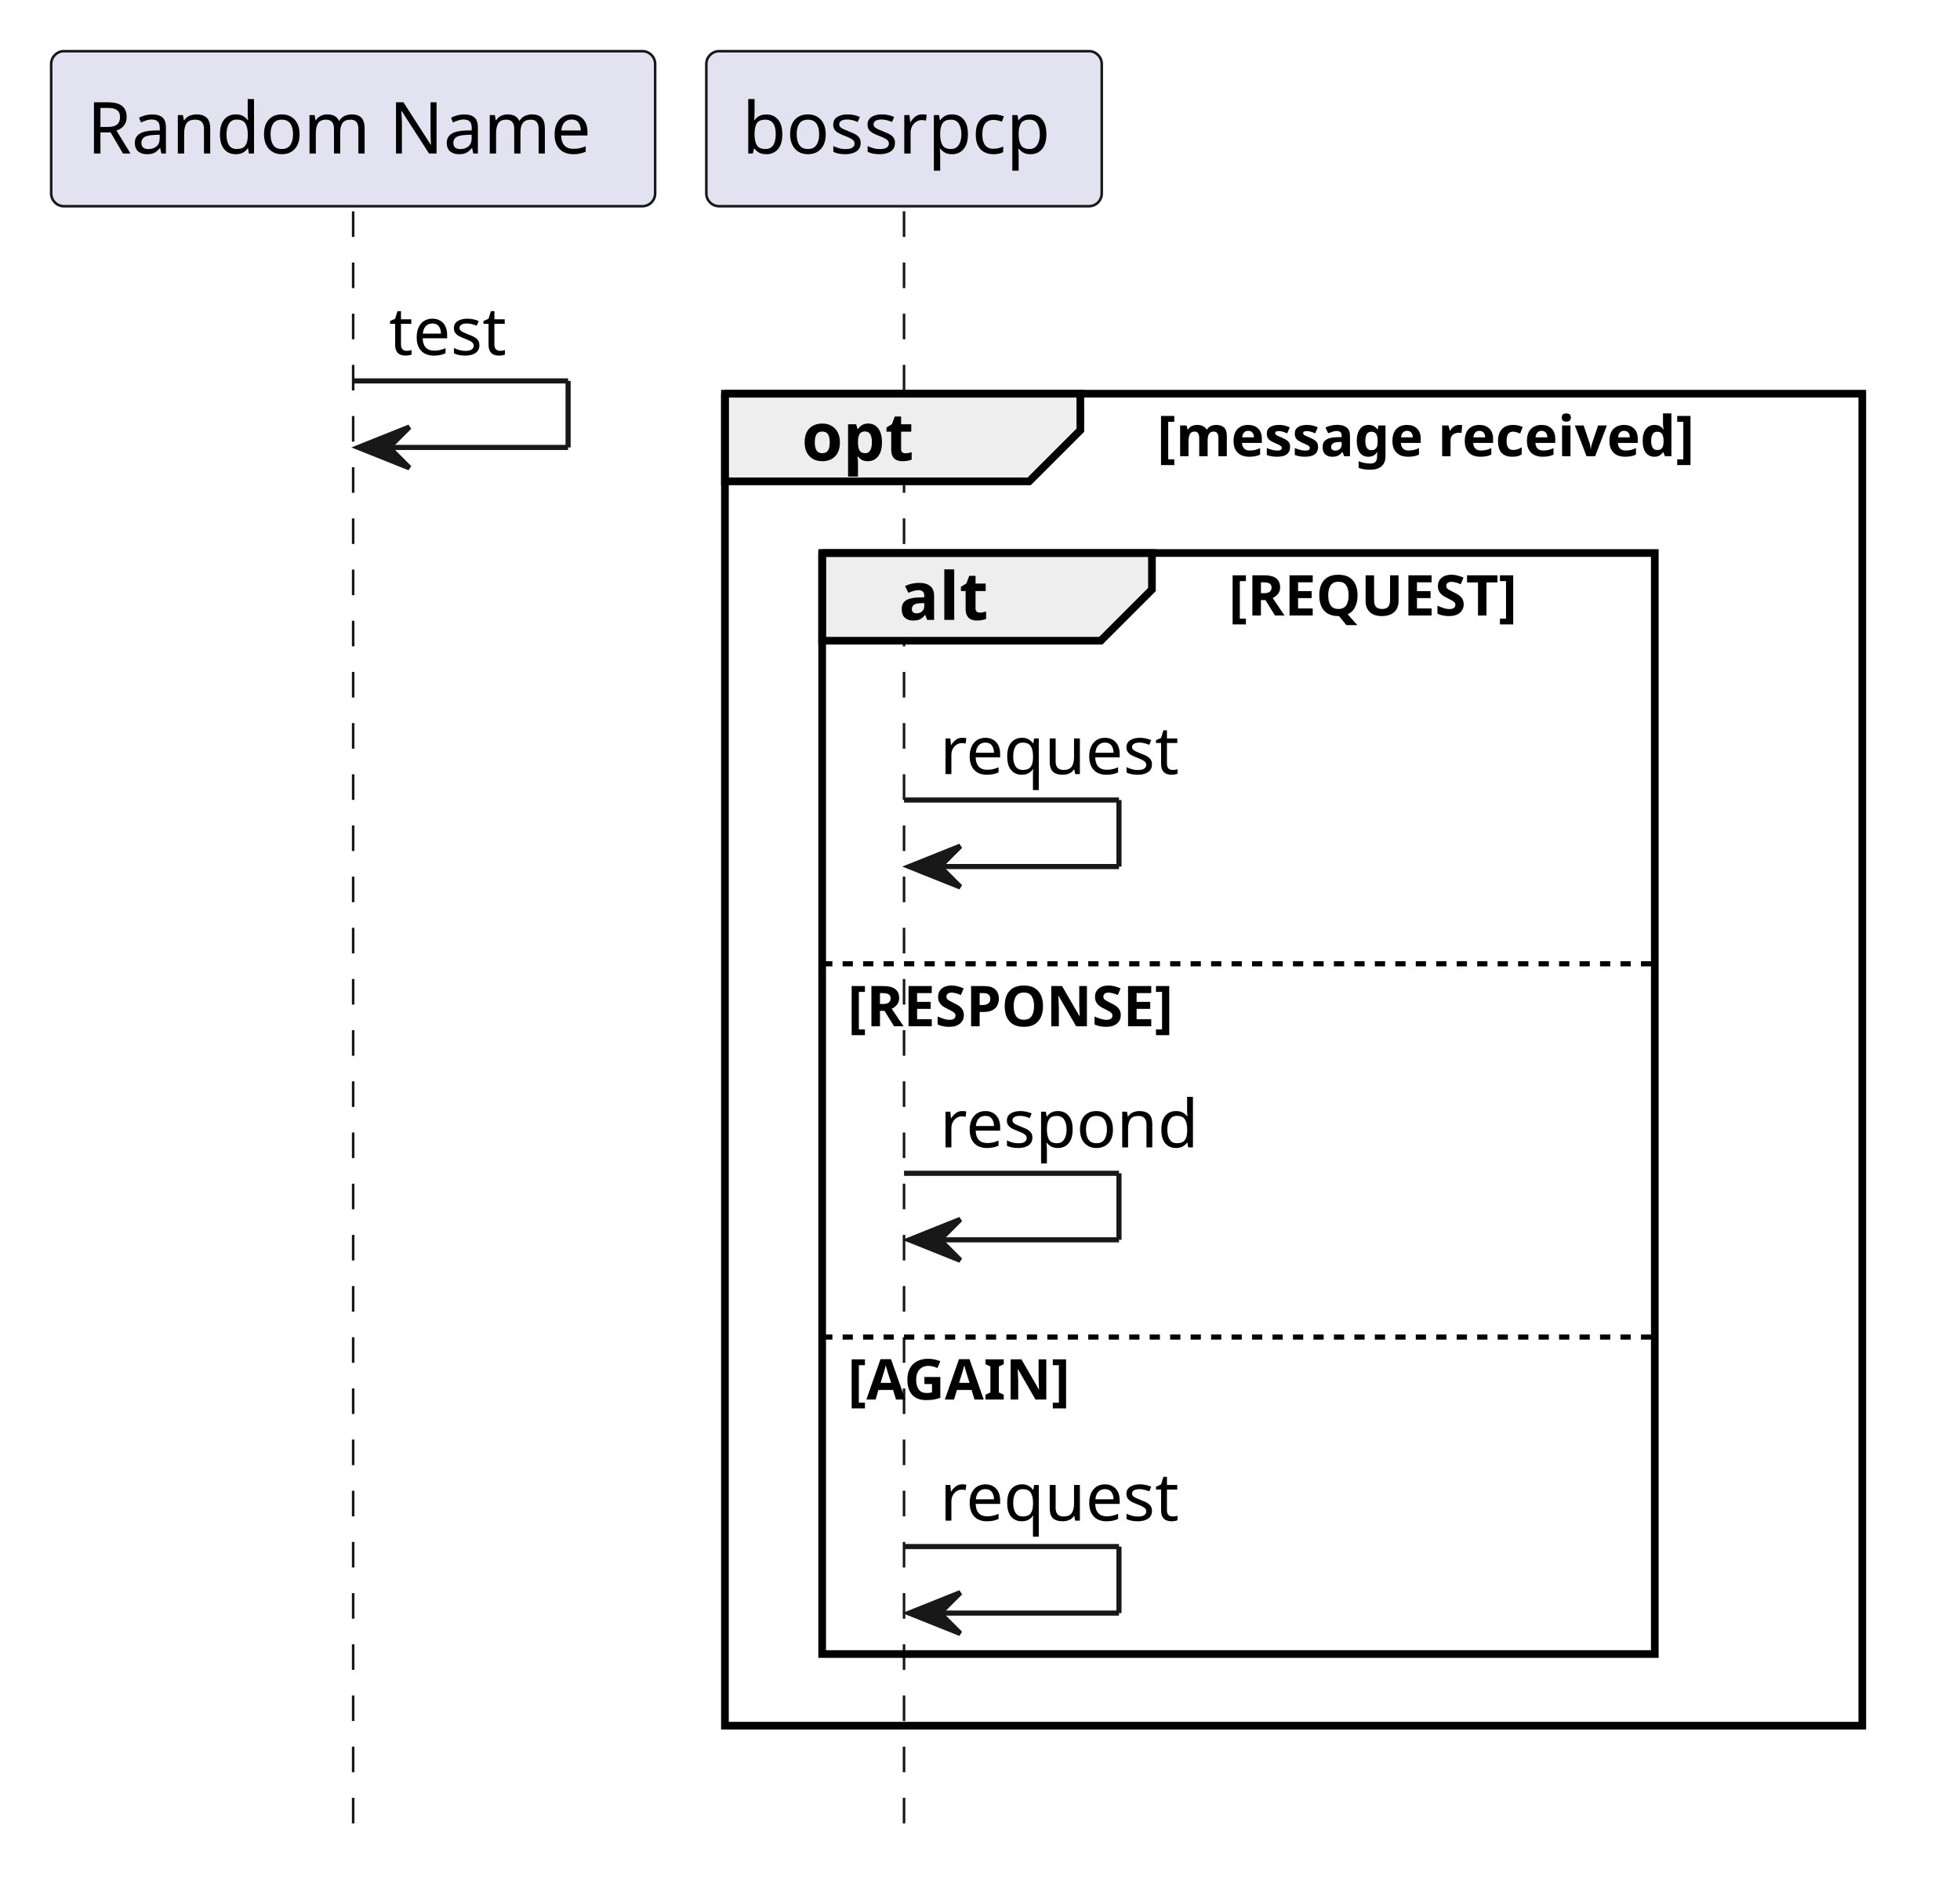
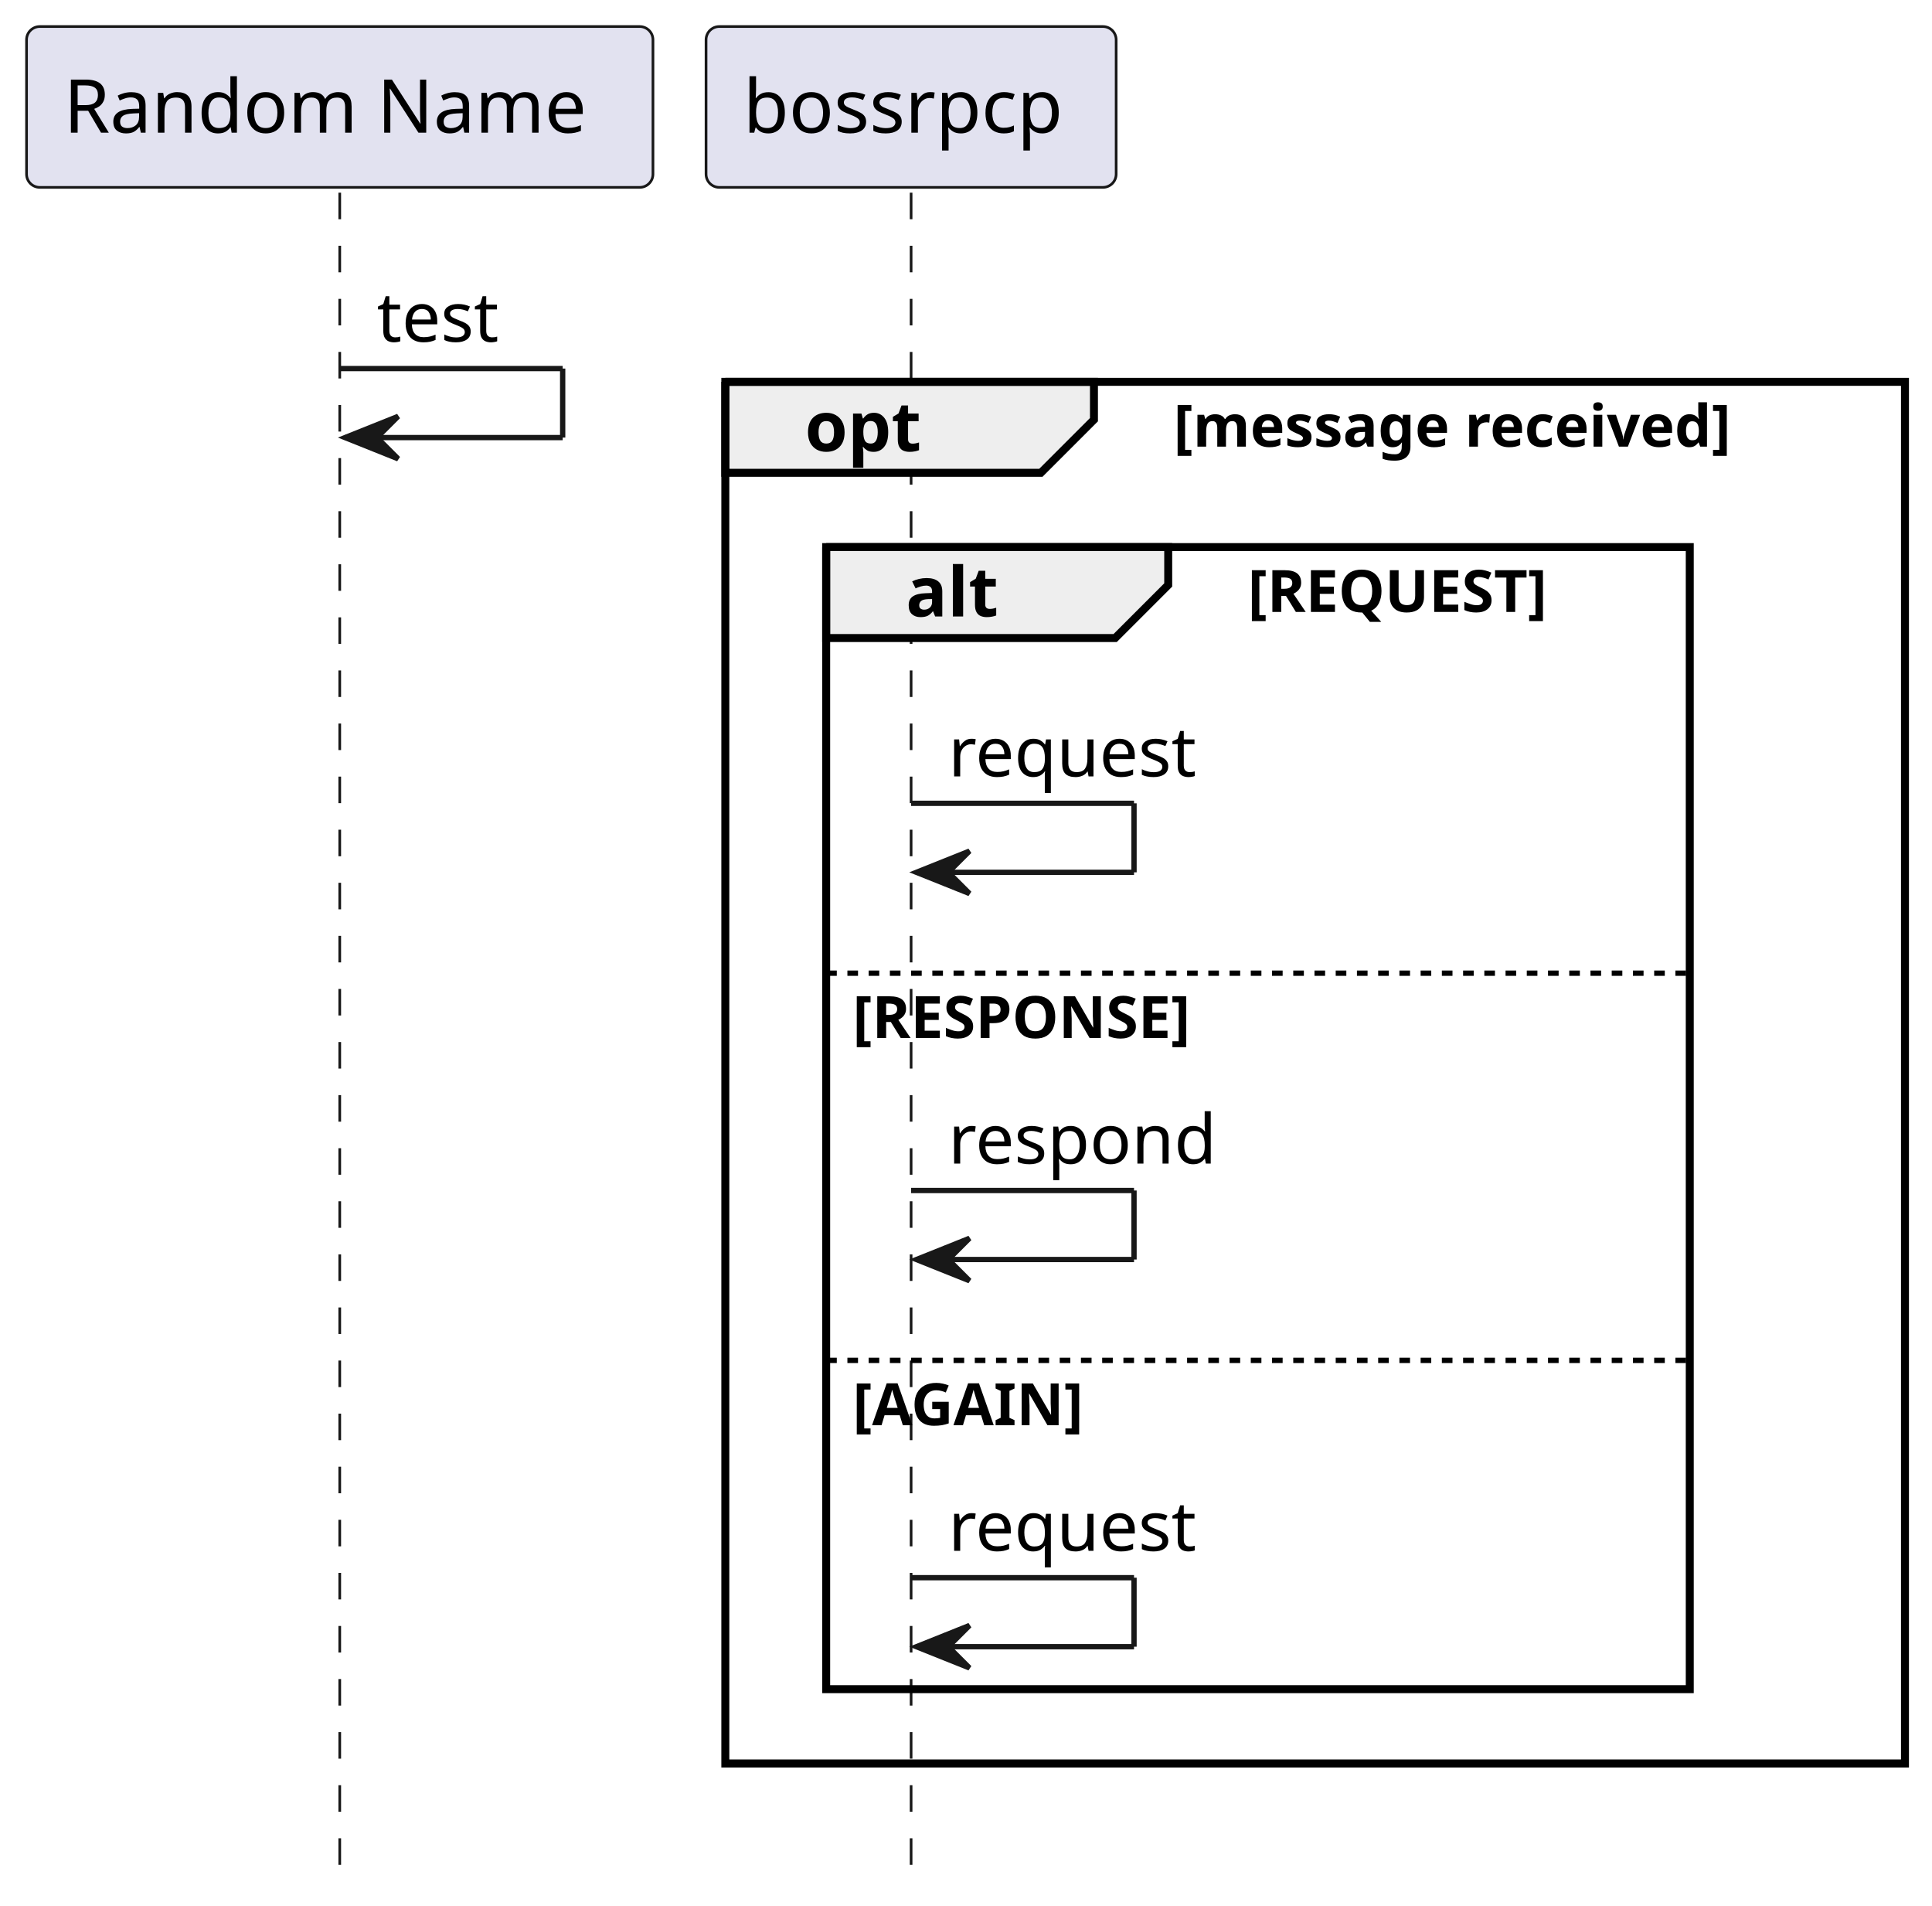
- <svg xmlns="http://www.w3.org/2000/svg" contentStyleType="text/css" data-diagram-type="SEQUENCE" height="368px" preserveAspectRatio="none" style="width:383px;height:368px;background:#FFFFFF;" version="1.1" viewBox="0 0 383 368" width="383px" zoomAndPan="magnify">
+ <svg xmlns="http://www.w3.org/2000/svg" contentStyleType="text/css" data-diagram-type="SEQUENCE" height="359px" preserveAspectRatio="none" style="width:364px;height:359px;background:#FFFFFF;" version="1.1" viewBox="0 0 364 359" width="364px" zoomAndPan="magnify">
  <defs />
  <g>
    <g>
-       <rect fill="#000000" fill-opacity="0" height="315.906" width="8" x="65.511" y="41.297" />
-       <line style="stroke:#181818;stroke-width:0.5;stroke-dasharray:5,5;" x1="69.011" x2="69.011" y1="41.297" y2="357.203" />
+       <rect fill="#000000" fill-opacity="0" height="315.906" width="8" x="60.511" y="36.297" />
+       <line style="stroke:#181818;stroke-width:0.5;stroke-dasharray:5,5;" x1="64.011" x2="64.011" y1="36.297" y2="352.203" />
    </g>
    <g>
-       <rect fill="#000000" fill-opacity="0" height="315.906" width="8" x="173.156" y="41.297" />
-       <line style="stroke:#181818;stroke-width:0.5;stroke-dasharray:5,5;" x1="176.656" x2="176.656" y1="41.297" y2="357.203" />
+       <rect fill="#000000" fill-opacity="0" height="315.906" width="8" x="168.156" y="36.297" />
+       <line style="stroke:#181818;stroke-width:0.5;stroke-dasharray:5,5;" x1="171.656" x2="171.656" y1="36.297" y2="352.203" />
    </g>
-     <rect fill="#E2E2F0" height="30.297" rx="2.5" ry="2.5" style="stroke:#181818;stroke-width:0.5;" width="118.022" x="10" y="10" />
-     <text fill="#000000" font-family="sans-serif" font-size="14" lengthAdjust="spacing" textLength="104.022" x="17" y="29.995">Random Name</text>
-     <rect fill="#E2E2F0" height="30.297" rx="2.5" ry="2.5" style="stroke:#181818;stroke-width:0.5;" width="77.267" x="138.023" y="10" />
-     <text fill="#000000" font-family="sans-serif" font-size="14" lengthAdjust="spacing" textLength="63.267" x="145.023" y="29.995">bossrpcp</text>
-     <path d="M141.656,76.93 L211.107,76.93 L211.107,84.062 L201.107,94.062 L141.656,94.062 L141.656,76.93" fill="#EEEEEE" style="stroke:#000000;stroke-width:1.5;" />
-     <rect fill="none" height="260.273" style="stroke:#000000;stroke-width:1.5;" width="222.251" x="141.656" y="76.93" />
-     <text fill="#000000" font-family="sans-serif" font-size="13" font-weight="700" lengthAdjust="spacing" textLength="24.451" x="156.656" y="89.997">opt</text>
-     <text fill="#000000" font-family="sans-serif" font-size="11" font-weight="700" lengthAdjust="spacing" textLength="121.8" x="226.107" y="89.14">[message received]</text>
-     <path d="M160.656,108.062 L225.099,108.062 L225.099,115.195 L215.099,125.195 L160.656,125.195 L160.656,108.062" fill="#EEEEEE" style="stroke:#000000;stroke-width:1.5;" />
-     <rect fill="none" height="215.141" style="stroke:#000000;stroke-width:1.5;" width="162.705" x="160.656" y="108.062" />
-     <text fill="#000000" font-family="sans-serif" font-size="13" font-weight="700" lengthAdjust="spacing" textLength="19.443" x="175.656" y="121.129">alt</text>
-     <text fill="#000000" font-family="sans-serif" font-size="11" font-weight="700" lengthAdjust="spacing" textLength="67.262" x="240.099" y="120.273">[REQUEST]</text>
-     <line style="stroke:#000000;stroke-width:1;stroke-dasharray:2,2;" x1="160.656" x2="323.361" y1="188.328" y2="188.328" />
-     <text fill="#000000" font-family="sans-serif" font-size="11" font-weight="700" lengthAdjust="spacing" textLength="76.017" x="165.656" y="200.539">[RESPONSE]</text>
-     <line style="stroke:#000000;stroke-width:1;stroke-dasharray:2,2;" x1="160.656" x2="323.361" y1="261.266" y2="261.266" />
-     <text fill="#000000" font-family="sans-serif" font-size="11" font-weight="700" lengthAdjust="spacing" textLength="49.409" x="165.656" y="273.476">[AGAIN]</text>
-     <line style="stroke:#181818;stroke-width:1;" x1="176.656" x2="218.656" y1="156.328" y2="156.328" />
-     <line style="stroke:#181818;stroke-width:1;" x1="218.656" x2="218.656" y1="156.328" y2="169.328" />
-     <line style="stroke:#181818;stroke-width:1;" x1="177.656" x2="218.656" y1="169.328" y2="169.328" />
-     <polygon fill="#181818" points="187.656,165.328,177.656,169.328,187.656,173.328,183.656,169.328" style="stroke:#181818;stroke-width:1;" />
-     <text fill="#000000" font-family="sans-serif" font-size="13" lengthAdjust="spacing" textLength="49.702" x="183.656" y="151.262">request</text>
-     <line style="stroke:#181818;stroke-width:1;" x1="176.656" x2="218.656" y1="229.266" y2="229.266" />
-     <line style="stroke:#181818;stroke-width:1;" x1="218.656" x2="218.656" y1="229.266" y2="242.266" />
-     <line style="stroke:#181818;stroke-width:1;" x1="177.656" x2="218.656" y1="242.266" y2="242.266" />
-     <polygon fill="#181818" points="187.656,238.266,177.656,242.266,187.656,246.266,183.656,242.266" style="stroke:#181818;stroke-width:1;" />
-     <text fill="#000000" font-family="sans-serif" font-size="13" lengthAdjust="spacing" textLength="52.812" x="183.656" y="224.2">respond</text>
-     <line style="stroke:#181818;stroke-width:1;" x1="176.656" x2="218.656" y1="302.203" y2="302.203" />
-     <line style="stroke:#181818;stroke-width:1;" x1="218.656" x2="218.656" y1="302.203" y2="315.203" />
-     <line style="stroke:#181818;stroke-width:1;" x1="177.656" x2="218.656" y1="315.203" y2="315.203" />
-     <polygon fill="#181818" points="187.656,311.203,177.656,315.203,187.656,319.203,183.656,315.203" style="stroke:#181818;stroke-width:1;" />
-     <text fill="#000000" font-family="sans-serif" font-size="13" lengthAdjust="spacing" textLength="49.702" x="183.656" y="297.137">request</text>
-     <line style="stroke:#181818;stroke-width:1;" x1="69.011" x2="111.011" y1="74.43" y2="74.43" />
-     <line style="stroke:#181818;stroke-width:1;" x1="111.011" x2="111.011" y1="74.43" y2="87.43" />
-     <line style="stroke:#181818;stroke-width:1;" x1="70.011" x2="111.011" y1="87.43" y2="87.43" />
-     <polygon fill="#181818" points="80.011,83.43,70.011,87.43,80.011,91.43,76.011,87.43" style="stroke:#181818;stroke-width:1;" />
-     <text fill="#000000" font-family="sans-serif" font-size="13" lengthAdjust="spacing" textLength="24.965" x="76.011" y="69.364">test</text>
+     <rect fill="#E2E2F0" height="30.297" rx="2.5" ry="2.5" style="stroke:#181818;stroke-width:0.5;" width="118.022" x="5" y="5" />
+     <text fill="#000000" font-family="sans-serif" font-size="14" lengthAdjust="spacing" textLength="104.022" x="12" y="24.995">Random Name</text>
+     <rect fill="#E2E2F0" height="30.297" rx="2.5" ry="2.5" style="stroke:#181818;stroke-width:0.5;" width="77.267" x="133.023" y="5" />
+     <text fill="#000000" font-family="sans-serif" font-size="14" lengthAdjust="spacing" textLength="63.267" x="140.023" y="24.995">bossrpcp</text>
+     <path d="M136.656,71.93 L206.107,71.93 L206.107,79.062 L196.107,89.062 L136.656,89.062 L136.656,71.93" fill="#EEEEEE" style="stroke:#000000;stroke-width:1.5;" />
+     <rect fill="none" height="260.273" style="stroke:#000000;stroke-width:1.5;" width="222.251" x="136.656" y="71.93" />
+     <text fill="#000000" font-family="sans-serif" font-size="13" font-weight="bold" lengthAdjust="spacing" textLength="24.451" x="151.656" y="84.997">opt</text>
+     <text fill="#000000" font-family="sans-serif" font-size="11" font-weight="bold" lengthAdjust="spacing" textLength="121.8" x="221.107" y="84.14">[message received]</text>
+     <path d="M155.656,103.062 L220.099,103.062 L220.099,110.195 L210.099,120.195 L155.656,120.195 L155.656,103.062" fill="#EEEEEE" style="stroke:#000000;stroke-width:1.5;" />
+     <rect fill="none" height="215.141" style="stroke:#000000;stroke-width:1.5;" width="162.705" x="155.656" y="103.062" />
+     <text fill="#000000" font-family="sans-serif" font-size="13" font-weight="bold" lengthAdjust="spacing" textLength="19.443" x="170.656" y="116.129">alt</text>
+     <text fill="#000000" font-family="sans-serif" font-size="11" font-weight="bold" lengthAdjust="spacing" textLength="67.262" x="235.099" y="115.273">[REQUEST]</text>
+     <line style="stroke:#000000;stroke-width:1;stroke-dasharray:2,2;" x1="155.656" x2="318.361" y1="183.328" y2="183.328" />
+     <text fill="#000000" font-family="sans-serif" font-size="11" font-weight="bold" lengthAdjust="spacing" textLength="76.017" x="160.656" y="195.539">[RESPONSE]</text>
+     <line style="stroke:#000000;stroke-width:1;stroke-dasharray:2,2;" x1="155.656" x2="318.361" y1="256.266" y2="256.266" />
+     <text fill="#000000" font-family="sans-serif" font-size="11" font-weight="bold" lengthAdjust="spacing" textLength="49.409" x="160.656" y="268.476">[AGAIN]</text>
+     <line style="stroke:#181818;stroke-width:1;" x1="171.656" x2="213.656" y1="151.328" y2="151.328" />
+     <line style="stroke:#181818;stroke-width:1;" x1="213.656" x2="213.656" y1="151.328" y2="164.328" />
+     <line style="stroke:#181818;stroke-width:1;" x1="172.656" x2="213.656" y1="164.328" y2="164.328" />
+     <polygon fill="#181818" points="182.656,160.328,172.656,164.328,182.656,168.328,178.656,164.328" style="stroke:#181818;stroke-width:1;" />
+     <text fill="#000000" font-family="sans-serif" font-size="13" lengthAdjust="spacing" textLength="49.702" x="178.656" y="146.262">request</text>
+     <line style="stroke:#181818;stroke-width:1;" x1="171.656" x2="213.656" y1="224.266" y2="224.266" />
+     <line style="stroke:#181818;stroke-width:1;" x1="213.656" x2="213.656" y1="224.266" y2="237.266" />
+     <line style="stroke:#181818;stroke-width:1;" x1="172.656" x2="213.656" y1="237.266" y2="237.266" />
+     <polygon fill="#181818" points="182.656,233.266,172.656,237.266,182.656,241.266,178.656,237.266" style="stroke:#181818;stroke-width:1;" />
+     <text fill="#000000" font-family="sans-serif" font-size="13" lengthAdjust="spacing" textLength="52.812" x="178.656" y="219.2">respond</text>
+     <line style="stroke:#181818;stroke-width:1;" x1="171.656" x2="213.656" y1="297.203" y2="297.203" />
+     <line style="stroke:#181818;stroke-width:1;" x1="213.656" x2="213.656" y1="297.203" y2="310.203" />
+     <line style="stroke:#181818;stroke-width:1;" x1="172.656" x2="213.656" y1="310.203" y2="310.203" />
+     <polygon fill="#181818" points="182.656,306.203,172.656,310.203,182.656,314.203,178.656,310.203" style="stroke:#181818;stroke-width:1;" />
+     <text fill="#000000" font-family="sans-serif" font-size="13" lengthAdjust="spacing" textLength="49.702" x="178.656" y="292.137">request</text>
+     <line style="stroke:#181818;stroke-width:1;" x1="64.011" x2="106.011" y1="69.43" y2="69.43" />
+     <line style="stroke:#181818;stroke-width:1;" x1="106.011" x2="106.011" y1="69.43" y2="82.43" />
+     <line style="stroke:#181818;stroke-width:1;" x1="65.011" x2="106.011" y1="82.43" y2="82.43" />
+     <polygon fill="#181818" points="75.011,78.43,65.011,82.43,75.011,86.43,71.011,82.43" style="stroke:#181818;stroke-width:1;" />
+     <text fill="#000000" font-family="sans-serif" font-size="13" lengthAdjust="spacing" textLength="24.965" x="71.011" y="64.364">test</text>
  </g>
</svg>
